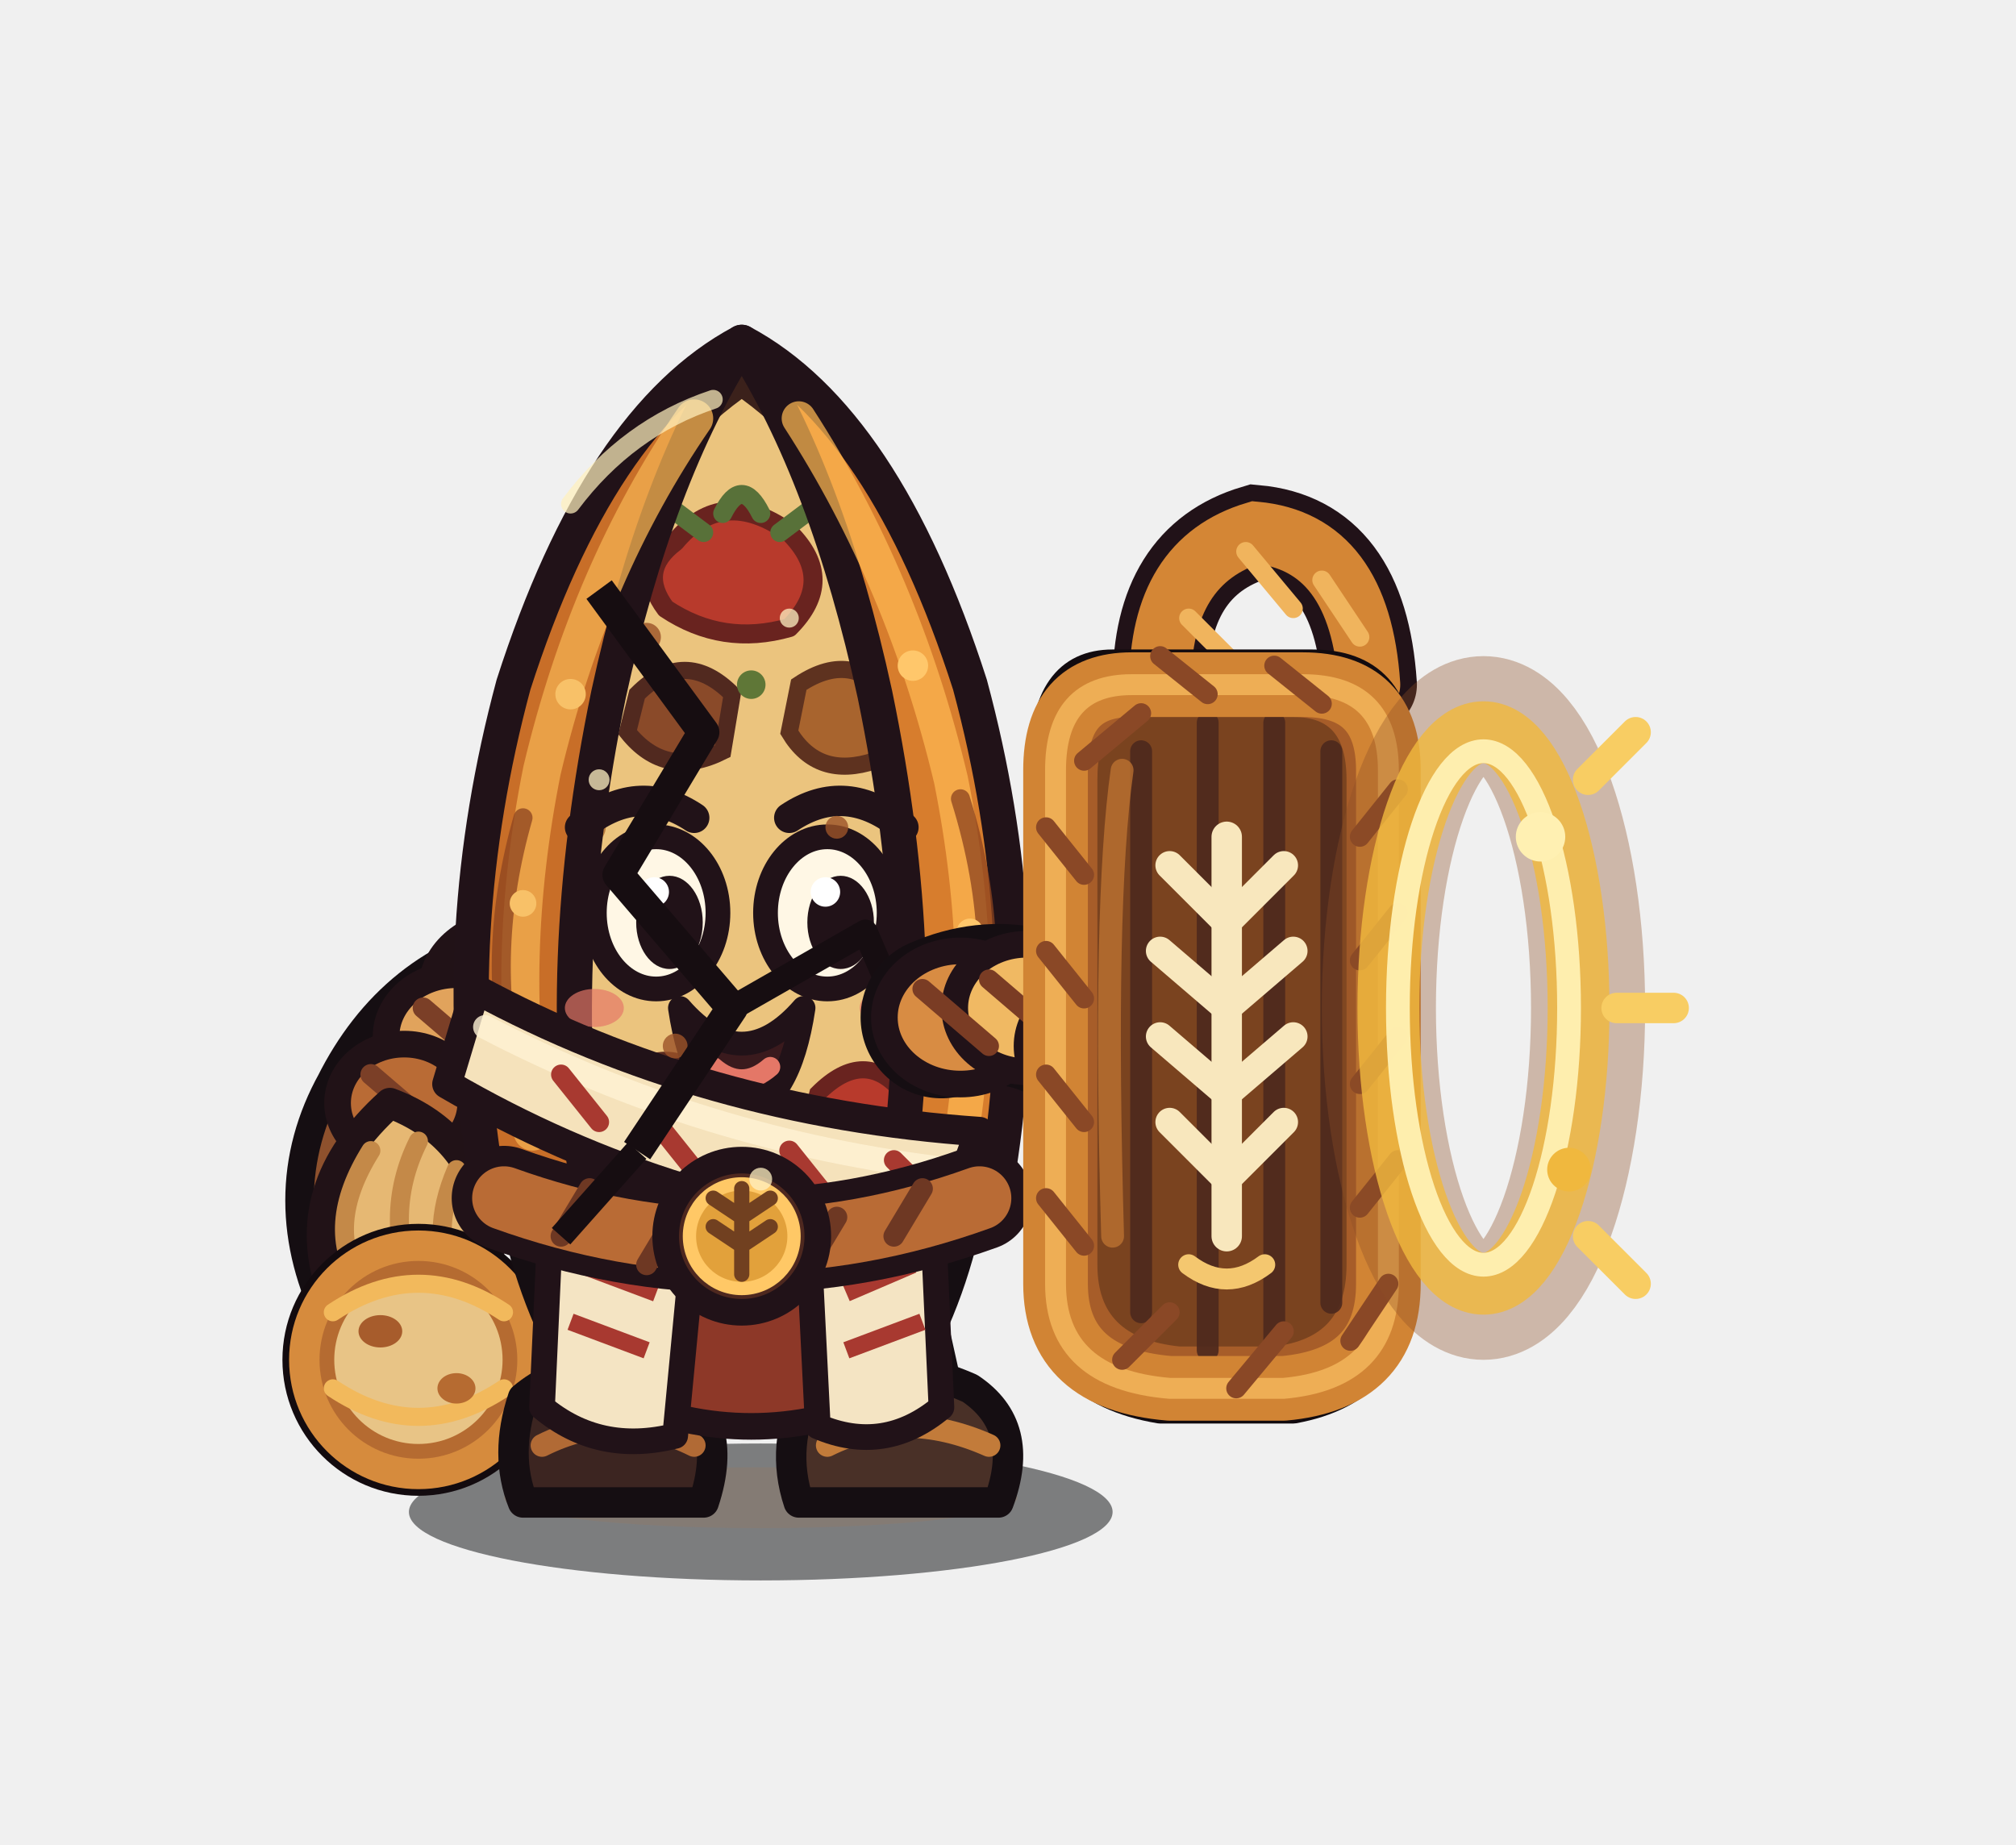
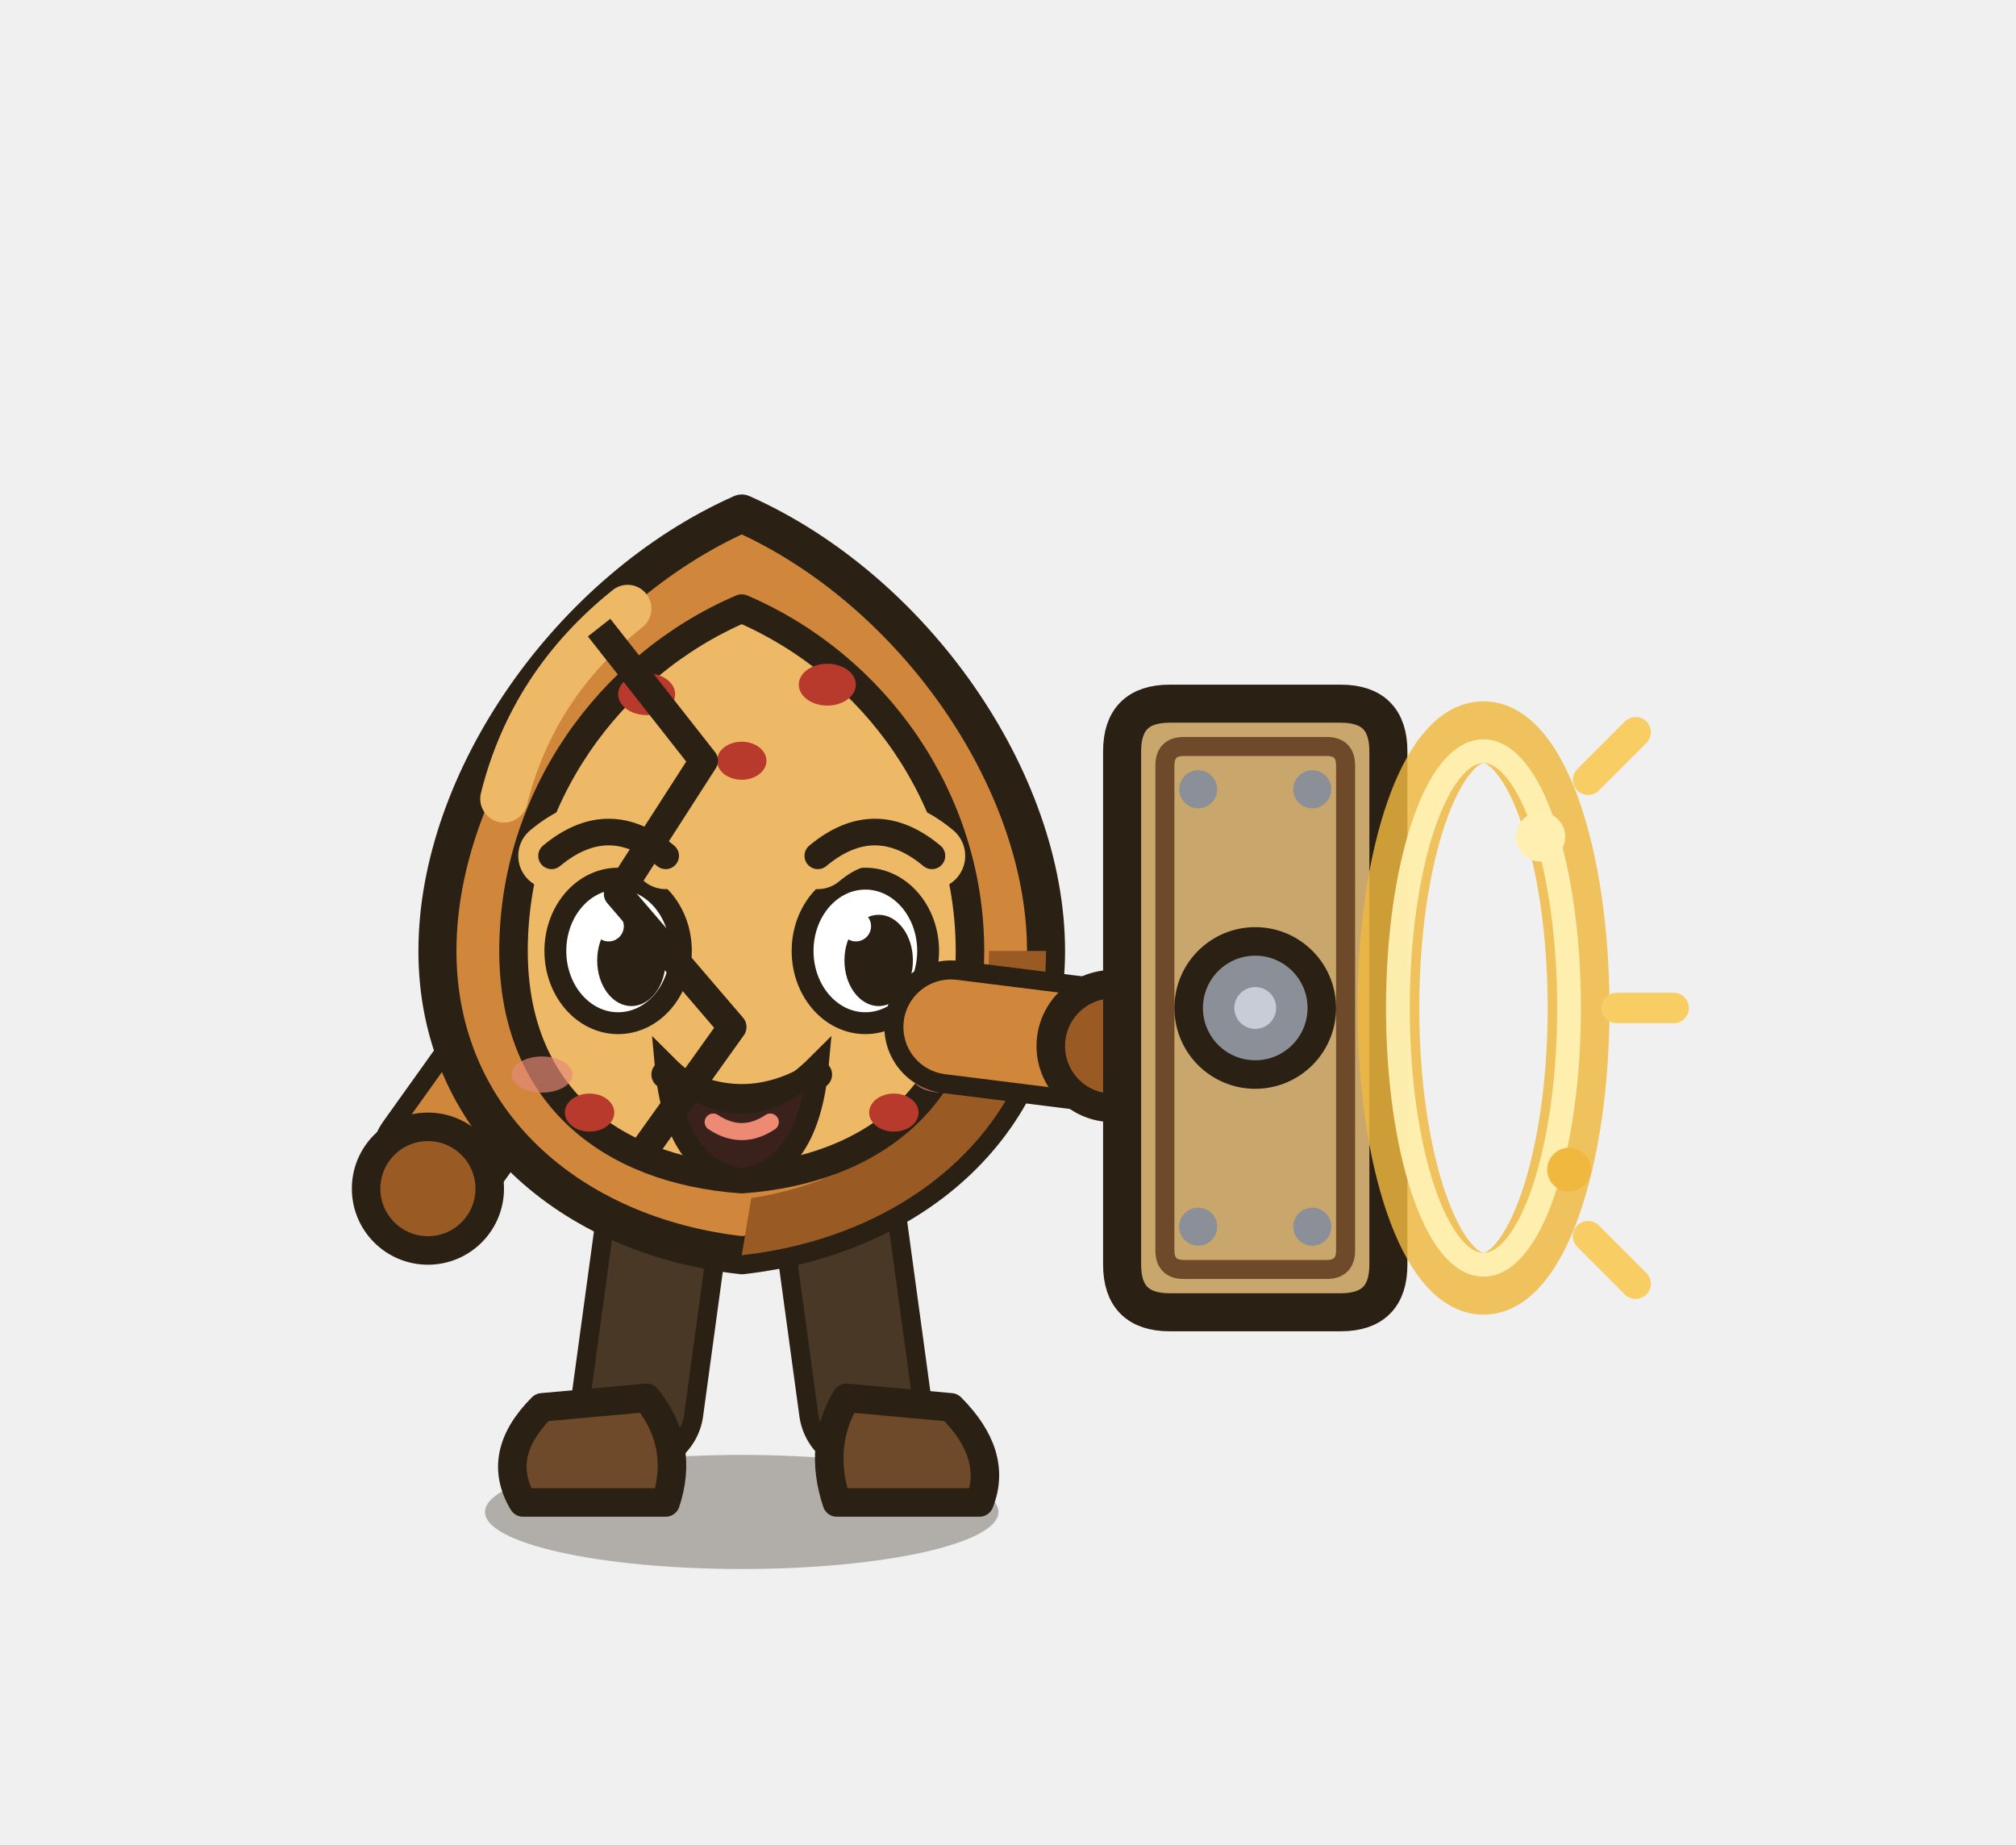
<svg xmlns="http://www.w3.org/2000/svg" viewBox="-26 -22 212 194" class="rig" data-atk="stab" data-unit="pide" style="--dur-atk:1.00s">
-   <ellipse class="shadow" cx="54" cy="137" rx="37" ry="7.2" fill="#08090C" opacity=".5" />
-   <ellipse cx="54" cy="135.5" rx="27" ry="3.2" fill="#C56B2B" opacity=".12" />
+   <ellipse class="shadow" cx="52" cy="137" rx="27" ry="6" fill="#2A2114" opacity=".32" />
  <g class="armB" style="transform-origin:28px 88px">
-     <path d="M30 83 Q20 85 15 95 Q10 104 15 114" fill="none" stroke="#150E12" stroke-width="17" stroke-linecap="round" />
-     <path d="M30 83 Q20 85 15 95 Q10 104 15 114" fill="none" stroke="#8E512D" stroke-width="11" stroke-linecap="round" />
-     <ellipse cx="28" cy="82" rx="8.5" ry="7" fill="#B96B35" stroke="#211217" stroke-width="3" />
-     <ellipse cx="22" cy="87" rx="7.4" ry="6.5" fill="#E1A35C" stroke="#211217" stroke-width="2.8" />
-     <ellipse cx="16.5" cy="94" rx="7" ry="6.2" fill="#B96B35" stroke="#211217" stroke-width="2.8" />
-     <path d="M24 79 L31 85 M18.5 84 L25.5 90 M13 91 L20 97" stroke="#7B3F27" stroke-width="2.2" stroke-linecap="round" />
-     <path d="M15 94 Q5 103 9 114 Q12 121 20 118 Q27 115 25 105 Q23 97 15 94 Z" fill="#E6B873" stroke="#211217" stroke-width="3.2" stroke-linejoin="round" />
-     <path d="M13 99 Q8 107 12 113 M18 98 Q14 106 18 115 M22 101 Q19 108 22 113" fill="none" stroke="#C48948" stroke-width="2" stroke-linecap="round" />
-     <path d="M18 112 L18 124" stroke="#211217" stroke-width="8" stroke-linecap="round" />
-     <path d="M18 112 L18 124" stroke="#8D4D2A" stroke-width="4.5" stroke-linecap="round" />
-     <circle cx="18" cy="121" r="13" fill="#2A1719" stroke="#130B0F" stroke-width="2.6" />
-     <circle cx="18" cy="121" r="10.2" fill="#E8C486" stroke="#B56B31" stroke-width="2.7" />
-     <circle cx="18" cy="121" r="12" fill="none" stroke="#D68B3D" stroke-width="3.2" />
-     <path d="M9 116 Q18 110 27 116 M9 124 Q18 130 27 124" fill="none" stroke="#F2B95C" stroke-width="1.9" stroke-linecap="round" />
-     <ellipse cx="14" cy="118" rx="2.3" ry="1.7" fill="#A75C2C" />
-     <ellipse cx="22" cy="124" rx="2" ry="1.6" fill="#B66B31" />
+     <path d="M30 86 L20 100" stroke="#2A2114" stroke-width="14" stroke-linecap="round" />
+     <path d="M30 86 L20 100" stroke="#D0873B" stroke-width="10" stroke-linecap="round" />
+     <circle cx="19" cy="103" r="6.5" fill="#9A5A24" stroke="#2A2114" stroke-width="3" />
  </g>
  <g class="legB" style="transform-origin:44px 114px">
-     <path d="M42 108 L39 126" stroke="#150E12" stroke-width="15" stroke-linecap="round" />
-     <path d="M42 108 L39 126" stroke="#5A3427" stroke-width="10" stroke-linecap="round" />
-     <path d="M29 125 Q35 120 44 123 Q51 127 48 136 L29 136 Q27 131 29 125 Z" fill="#3C2521" stroke="#150E12" stroke-width="3.2" stroke-linejoin="round" />
-     <path d="M31 130 Q39 126 47 130" fill="none" stroke="#B16A35" stroke-width="2.4" stroke-linecap="round" />
+     <path d="M44 104 L41 126" stroke="#2A2114" stroke-width="14" stroke-linecap="round" />
+     <path d="M44 104 L41 126" stroke="#4A3826" stroke-width="10" stroke-linecap="round" />
+     <path d="M31 126 Q26 131 29 136 L44 136 Q46 130 42 125 Z" fill="#6E4A2A" stroke="#2A2114" stroke-width="3" stroke-linejoin="round" />
  </g>
  <g class="legF" style="transform-origin:62px 114px">
-     <path d="M64 108 L68 126" stroke="#150E12" stroke-width="15" stroke-linecap="round" />
-     <path d="M64 108 L68 126" stroke="#6F402B" stroke-width="10" stroke-linecap="round" />
-     <path d="M59 124 Q67 120 76 124 Q82 128 79 136 L58 136 Q56 130 59 124 Z" fill="#493027" stroke="#150E12" stroke-width="3.2" stroke-linejoin="round" />
-     <path d="M61 130 Q69 126 78 130" fill="none" stroke="#C27B3A" stroke-width="2.4" stroke-linecap="round" />
+     <path d="M62 104 L65 126" stroke="#2A2114" stroke-width="14" stroke-linecap="round" />
+     <path d="M62 104 L65 126" stroke="#4A3826" stroke-width="10" stroke-linecap="round" />
+     <path d="M63 125 Q60 130 62 136 L77 136 Q79 131 74 126 Z" fill="#6E4A2A" stroke="#2A2114" stroke-width="3" stroke-linejoin="round" />
  </g>
-   <g class="body" style="transform-origin:52px 120px">
-     <path d="M27 78 Q25 105 34 121 Q52 132 70 121 Q79 105 77 78 Z" fill="#3A221F" stroke="#150E12" stroke-width="3.6" stroke-linejoin="round" />
-     <path d="M31 88 Q52 80 73 88 L71 117 Q52 125 33 117 Z" fill="#69402B" stroke="#2A1719" stroke-width="2.8" stroke-linejoin="round" />
-     <path d="M52 18 Q36 29 31 55 Q28 79 33 101 Q40 113 52 116 Q64 113 71 101              Q76 79 73 55 Q68 29 52 18 Z" fill="#EBC47E" stroke="#3B211B" stroke-width="3.2" stroke-linejoin="round" />
-     <path d="M38 37 Q32 58 34 88 Q35 103 44 109" fill="none" stroke="#FFE2A1" stroke-width="5" opacity=".7" stroke-linecap="round" />
-     <path d="M66 35 Q73 58 70 91 Q68 105 60 110" fill="none" stroke="#C87933" stroke-width="3.2" opacity=".72" stroke-linecap="round" />
-     <path d="M45 35 Q50 29 57 34 Q62 39 57 44 Q50 46 44 42 Q41 38 45 35 Z" fill="#B83A2C" stroke="#69231F" stroke-width="2" stroke-linejoin="round" />
-     <path d="M50 32 Q52 28 54 32 M48 34 L44 31 M56 34 L60 31" fill="none" stroke="#587139" stroke-width="2" stroke-linecap="round" />
-     <path d="M41 51 Q46 46 51 51 L50 57 Q44 60 40 55 Z" fill="#8A4A29" stroke="#51291F" stroke-width="1.8" />
-     <path d="M58 50 Q64 46 68 52 L66 58 Q60 60 57 55 Z" fill="#A8642E" stroke="#5E321F" stroke-width="1.8" />
-     <path d="M39 92 Q44 87 49 92 L48 98 Q42 101 38 96 Z" fill="#A45A2B" stroke="#592A1F" stroke-width="1.8" />
-     <path d="M60 93 Q65 88 69 93 L68 99 Q63 102 59 97 Z" fill="#B83A2C" stroke="#69231F" stroke-width="1.8" />
-     <circle cx="53" cy="50" r="1.5" fill="#5F7737" />
-     <circle cx="36" cy="65" r="1.7" fill="#B77B3D" />
-     <circle cx="68" cy="70" r="1.7" fill="#A66732" />
-     <path d="M52 14 Q37 22 28 50 Q21 76 25 101 Q28 108 36 104 Q32 80 38 51              Q43 28 52 14 Z" fill="#C86E28" stroke="#211218" stroke-width="3.7" stroke-linejoin="round" />
-     <path d="M52 14 Q67 22 76 50 Q83 76 79 101 Q76 108 68 104 Q72 80 66 51              Q61 28 52 14 Z" fill="#D77D2D" stroke="#211218" stroke-width="3.7" stroke-linejoin="round" />
-     <path d="M47 22 Q36 38 31 59 Q27 79 30 97" fill="none" stroke="#F2AE4F" stroke-width="4" opacity=".78" stroke-linecap="round" />
-     <path d="M58 22 Q69 39 74 60 Q78 80 75 98" fill="none" stroke="#FFB952" stroke-width="3.6" opacity=".72" stroke-linecap="round" />
-     <path d="M29 64 Q25 78 28 91 M75 62 Q80 78 76 92" fill="none" stroke="#8C431F" stroke-width="2" opacity=".75" stroke-linecap="round" />
-     <circle cx="34" cy="51" r="1.6" fill="#F8C168" />
-     <circle cx="29" cy="73" r="1.4" fill="#F8C168" />
-     <circle cx="70" cy="48" r="1.6" fill="#FFC76B" />
-     <circle cx="76" cy="76" r="1.4" fill="#FFC76B" />
-     <path d="M35 65 Q41 60 47 64" fill="none" stroke="#211218" stroke-width="3.2" stroke-linecap="round" />
-     <path d="M69 65 Q63 60 57 64" fill="none" stroke="#211218" stroke-width="3.2" stroke-linecap="round" />
-     <ellipse cx="43" cy="74" rx="6.5" ry="8" fill="#FFF7E5" stroke="#211218" stroke-width="2.6" />
-     <ellipse cx="61" cy="74" rx="6.5" ry="8" fill="#FFF7E5" stroke="#211218" stroke-width="2.6" />
-     <ellipse cx="44.4" cy="75" rx="3.5" ry="4.9" fill="#211218" />
-     <ellipse cx="62.4" cy="75" rx="3.5" ry="4.9" fill="#211218" />
-     <circle cx="42.8" cy="71.8" r="1.55" fill="#FFF" />
-     <circle cx="60.8" cy="71.8" r="1.55" fill="#FFF" />
-     <ellipse cx="36.5" cy="84" rx="3.1" ry="2" fill="#E47767" opacity=".68" />
-     <ellipse cx="67.5" cy="84" rx="3.1" ry="2" fill="#E47767" opacity=".68" />
-     <path d="M45.5 84 Q52 91.5 58.5 84 Q57 94 52 95 Q47 94 45.5 84 Z" fill="#3A1A1D" stroke="#211218" stroke-width="2.5" stroke-linejoin="round" />
-     <path d="M49 90.2 Q52 92.8 55 90.2" fill="none" stroke="#E47767" stroke-width="2.1" stroke-linecap="round" />
-     <path d="M24 82 Q48 95 77 97 L73 108 Q45 106 21 92 Z" fill="#F5E2BB" stroke="#211218" stroke-width="3.1" stroke-linejoin="round" />
-     <path d="M25 86 Q48 98 74 101" fill="none" stroke="#FFF3D5" stroke-width="2.5" opacity=".8" stroke-linecap="round" />
-     <path d="M33 91 L37 96 M43 96 L47 101 M57 99 L61 104 M68 100 L72 104" stroke="#A83930" stroke-width="2.1" stroke-linecap="round" />
-     <path d="M42 105 L64 105 L67 125 Q53 131 39 125 Z" fill="#8D3828" stroke="#211218" stroke-width="2.8" stroke-linejoin="round" />
-     <path d="M32 104 L47 108 L45 129 Q37 131 31 126 Z" fill="#F4E4C3" stroke="#211218" stroke-width="2.7" stroke-linejoin="round" />
-     <path d="M59 108 L72 104 L73 126 Q67 131 60 128 Z" fill="#F4E4C3" stroke="#211218" stroke-width="2.7" stroke-linejoin="round" />
-     <path d="M35 111 L43 114 M34 117 L42 120 M63 114 L70 111 M63 120 L71 117" stroke="#A83930" stroke-width="1.8" />
-     <path d="M27 104 Q52 113 77 104" stroke="#211218" stroke-width="11" fill="none" stroke-linecap="round" />
-     <path d="M27 104 Q52 113 77 104" stroke="#B96B35" stroke-width="6.7" fill="none" stroke-linecap="round" />
-     <path d="M33 108 L36 103 M42 111 L45 106 M59 111 L62 106 M68 108 L71 103" stroke="#6E3823" stroke-width="2.2" stroke-linecap="round" />
-     <circle cx="52" cy="108" r="8" fill="#4E281F" stroke="#211218" stroke-width="2.8" />
-     <circle cx="52" cy="108" r="5.5" fill="#E2A13B" stroke="#FFC866" stroke-width="1.4" />
-     <path d="M52 112 L52 103 M52 106 L49 104 M52 106 L55 104 M52 109 L49 107 M52 109 L55 107" stroke="#714020" stroke-width="1.6" fill="none" stroke-linecap="round" />
-     <g fill="#9B5228" opacity=".8">
-       <circle cx="42" cy="45" r="1.5" />
-       <circle cx="62" cy="65" r="1.2" />
-       <circle cx="45" cy="88" r="1.3" />
-       <circle cx="66" cy="84" r="1" />
+   <g class="body">
+     <path d="M52 32 C70 40 84 60 84 78 C84 96 70 108 52 110 C34 108 20 96 20 78 C20 60 34 40 52 32 Z" fill="#D0873B" stroke="#2A2114" stroke-width="4" stroke-linejoin="round" />
+     <path d="M84 78 C84 96 70 108 52 110 L53 104 C66 102 78 93 78 78 Z" fill="#9A5A24" />
+     <path d="M27 62 Q30 50 40 42" fill="none" stroke="#EEB967" stroke-width="5" stroke-linecap="round" />
+     <path d="M52 42 C66 48 76 62 76 78 C76 93 66 101 52 102 C38 101 28 93 28 78 C28 62 38 48 52 42 Z" fill="#EEB967" stroke="#2A2114" stroke-width="3" stroke-linejoin="round" />
+     <g fill="#B83A2C">
+       <ellipse cx="42" cy="51" rx="3" ry="2.2" />
+       <ellipse cx="61" cy="50" rx="3" ry="2.2" />
+       <ellipse cx="52" cy="58" rx="2.6" ry="2" />
+       <ellipse cx="36" cy="95" rx="2.6" ry="2" />
+       <ellipse cx="68" cy="95" rx="2.6" ry="2" />
    </g>
-     <g fill="#FFF0C2" opacity=".75">
-       <circle cx="37" cy="60" r="1.1" />
-       <circle cx="57" cy="43" r="1" />
-       <circle cx="54" cy="102" r="1.2" />
+     <path d="M32 66 L44 68 M60 68 L72 66" stroke="#2A2114" stroke-width="3.4" stroke-linecap="round" />
+     <ellipse cx="39" cy="78" rx="6.6" ry="7.6" fill="#FFFFFF" stroke="#2A2114" stroke-width="2.3" />
+     <ellipse cx="65" cy="78" rx="6.6" ry="7.6" fill="#FFFFFF" stroke="#2A2114" stroke-width="2.3" />
+     <ellipse cx="40.4" cy="79" rx="3.6" ry="4.8" fill="#2A2114" />
+     <ellipse cx="66.4" cy="79" rx="3.6" ry="4.8" fill="#2A2114" />
+     <circle cx="38" cy="75.4" r="1.6" fill="#FFFFFF" />
+     <circle cx="64" cy="75.4" r="1.6" fill="#FFFFFF" />
+     <path d="M44 91 Q52 96 60 91" stroke="#2A2114" stroke-width="3" fill="none" stroke-linecap="round" />
+     <g data-expression="cute">
+       <path d="M32 68 Q38 63 44 68 M60 68 Q66 63 72 68" fill="none" stroke="#EEB967" stroke-width="7" stroke-linecap="round" />
+       <path d="M32 68 Q38 63 44 68 M60 68 Q66 63 72 68" fill="none" stroke="#2A2114" stroke-width="2.8" stroke-linecap="round" />
+       <ellipse cx="31" cy="91" rx="3.2" ry="1.9" fill="#E48A76" opacity=".68" />
+       <ellipse cx="73" cy="91" rx="3.2" ry="1.9" fill="#E48A76" opacity=".68" />
+       <path d="M44 90 Q52 98 60 90 Q59 101 52 102 Q45 101 44 90 Z" fill="#3B211C" stroke="#2A2114" stroke-width="2.3" />
+       <path d="M49 96 Q52 98 55 96" fill="none" stroke="#ED8A74" stroke-width="1.8" stroke-linecap="round" />
    </g>
-     <path d="M34 31 Q40 23 49 20" fill="none" stroke="#FFF0BD" stroke-width="2" stroke-linecap="round" opacity=".72" />
-     <path class="crack" d="M37 40 L48 55 L39 70 L51 84 L41 99" stroke="#160D11" stroke-width="3.3" fill="none" stroke-linejoin="round" />
-     <path class="crack" d="M51 84 L65 76 L71 90 M41 99 L33 108" stroke="#160D11" stroke-width="2.6" fill="none" stroke-linejoin="round" />
+     <path class="crack" d="M37 44 L48 58 L39 72 L51 86 L41 100" stroke="#2A2114" stroke-width="3" fill="none" stroke-linejoin="round" />
  </g>
  <g class="armF" style="transform-origin:78px 88px">
-     <path d="M73 85 Q82 81 91 89" fill="none" stroke="#150E12" stroke-width="17" stroke-linecap="round" />
-     <path d="M73 85 Q82 81 91 89" fill="none" stroke="#9C572D" stroke-width="11" stroke-linecap="round" />
-     <ellipse cx="75" cy="85" rx="8" ry="7" fill="#D88C43" stroke="#211218" stroke-width="2.8" />
-     <ellipse cx="82" cy="84" rx="7.6" ry="6.7" fill="#F0B963" stroke="#211218" stroke-width="2.8" />
-     <ellipse cx="89" cy="88" rx="7" ry="6.4" fill="#C57435" stroke="#211218" stroke-width="2.8" />
-     <path d="M71 82 L78 88 M78 81 L85 87 M85 85 L92 91" stroke="#7A3C24" stroke-width="2.1" stroke-linecap="round" />
-     <path d="M96 50 Q96 37 106 34 Q117 35 118 50" fill="none" stroke="#211218" stroke-width="10" stroke-linecap="round" />
-     <path d="M96 50 Q96 37 106 34 Q117 35 118 50" fill="none" stroke="#D48635" stroke-width="6.5" stroke-linecap="round" />
-     <path d="M99 43 L104 48 M105 36 L110 42 M113 39 L117 45" stroke="#F0B45D" stroke-width="2" stroke-linecap="round" />
-     <path d="M91 48 Q84 48 84 58 L84 113 Q84 124 96 126 L110 126 Q121 124 121 113              L121 58 Q121 48 112 48 Z" fill="#211218" stroke="#120B0F" stroke-width="3.4" stroke-linejoin="round" />
-     <path d="M94 52 Q88 52 88 60 L88 111 Q88 120 98 121 L108 121 Q117 120 117 111              L117 60 Q117 52 110 52 Z" fill="#7A431F" stroke="#A75D29" stroke-width="2.8" stroke-linejoin="round" />
-     <path d="M94 57 L94 116 M101 54 L101 120 M108 54 L108 119 M114 57 L114 115" stroke="#4D281D" stroke-width="2.3" opacity=".9" stroke-linecap="round" />
-     <path d="M92 59 Q90 73 91 108" fill="none" stroke="#C27632" stroke-width="2.4" opacity=".72" stroke-linecap="round" />
-     <path d="M93 50 Q85 50 85 59 L85 113 Q85 123 97 124 L109 124 Q120 123 120 113              L120 59 Q120 50 111 50 Z" fill="none" stroke="#D18434" stroke-width="6.8" stroke-linejoin="round" />
-     <path d="M93 50 Q85 50 85 59 L85 113 Q85 123 97 124 L109 124 Q120 123 120 113              L120 59 Q120 50 111 50 Z" fill="none" stroke="#F1B35A" stroke-width="2.2" stroke-linejoin="round" opacity=".88" />
-     <path d="M88 58 L94 53 M88 70 L84 65 M88 83 L84 78 M88 96 L84 91 M88 109 L84 104              M92 121 L97 116 M104 124 L109 118 M116 119 L120 113              M117 105 L121 100 M117 92 L121 87 M117 79 L121 74 M117 66 L121 61              M101 51 L96 47 M113 52 L108 48" stroke="#8A4826" stroke-width="2.1" stroke-linecap="round" />
-     <path d="M103 108 L103 66" stroke="#F8E7BD" stroke-width="3.2" stroke-linecap="round" />
-     <path d="M103 75 L97 69 M103 75 L109 69 M103 84 L96 78 M103 84 L110 78              M103 93 L96 87 M103 93 L110 87 M103 102 L97 96 M103 102 L109 96" stroke="#F8E7BD" stroke-width="3" fill="none" stroke-linecap="round" stroke-linejoin="round" />
-     <path d="M99 111 Q103 114 107 111" fill="none" stroke="#F4C76F" stroke-width="2.2" stroke-linecap="round" />
+     <path d="M74 86 L90 88" stroke="#2A2114" stroke-width="14" stroke-linecap="round" />
+     <path d="M74 86 L90 88" stroke="#D0873B" stroke-width="10" stroke-linecap="round" />
+     <circle cx="91" cy="88" r="6.5" fill="#9A5A24" stroke="#2A2114" stroke-width="3" />
+     <path d="M97 52 L115 52 Q120 52 120 57 L120 111 Q120 116 115 116 L97 116 Q92 116 92 111 L92 57 Q92 52 97 52 Z" fill="#C9A66B" stroke="#2A2114" stroke-width="4" stroke-linejoin="round" />
+     <path d="M98.5 56.5 L113.5 56.5 Q115.5 56.5 115.5 58.5 L115.5 109.5 Q115.5 111.5 113.5 111.5 L98.5 111.5 Q96.5 111.5 96.5 109.5 L96.5 58.5 Q96.5 56.5 98.5 56.5 Z" fill="none" stroke="#6E4A2A" stroke-width="2" stroke-linejoin="round" />
+     <circle cx="106" cy="84" r="7" fill="#8A8F98" stroke="#2A2114" stroke-width="3" />
+     <circle cx="106" cy="84" r="2.2" fill="#C8CCD6" />
+     <g fill="#8A8F98">
+       <circle cx="100" cy="61" r="2" />
+       <circle cx="112" cy="61" r="2" />
+       <circle cx="100" cy="107" r="2" />
+       <circle cx="112" cy="107" r="2" />
+     </g>
  </g>
  <g class="fx" style="transform-origin:120px 84px">
-     <ellipse cx="130" cy="84" rx="11" ry="31" fill="none" stroke="#8D4E24" stroke-width="12" opacity=".35" />
    <ellipse cx="130" cy="84" rx="10" ry="29" fill="none" stroke="#F0B83E" stroke-width="6.5" opacity=".82" />
    <ellipse cx="130" cy="84" rx="9" ry="27" fill="none" stroke="#FFF0B2" stroke-width="2.5" opacity=".96" />
    <path d="M141 60 L146 55 M144 84 L150 84 M141 108 L146 113" stroke="#F8CD63" stroke-width="3.2" stroke-linecap="round" />
    <circle cx="136" cy="66" r="2.6" fill="#FFF0B2" />
    <circle cx="139" cy="101" r="2.3" fill="#F0B83E" />
  </g>
</svg>
